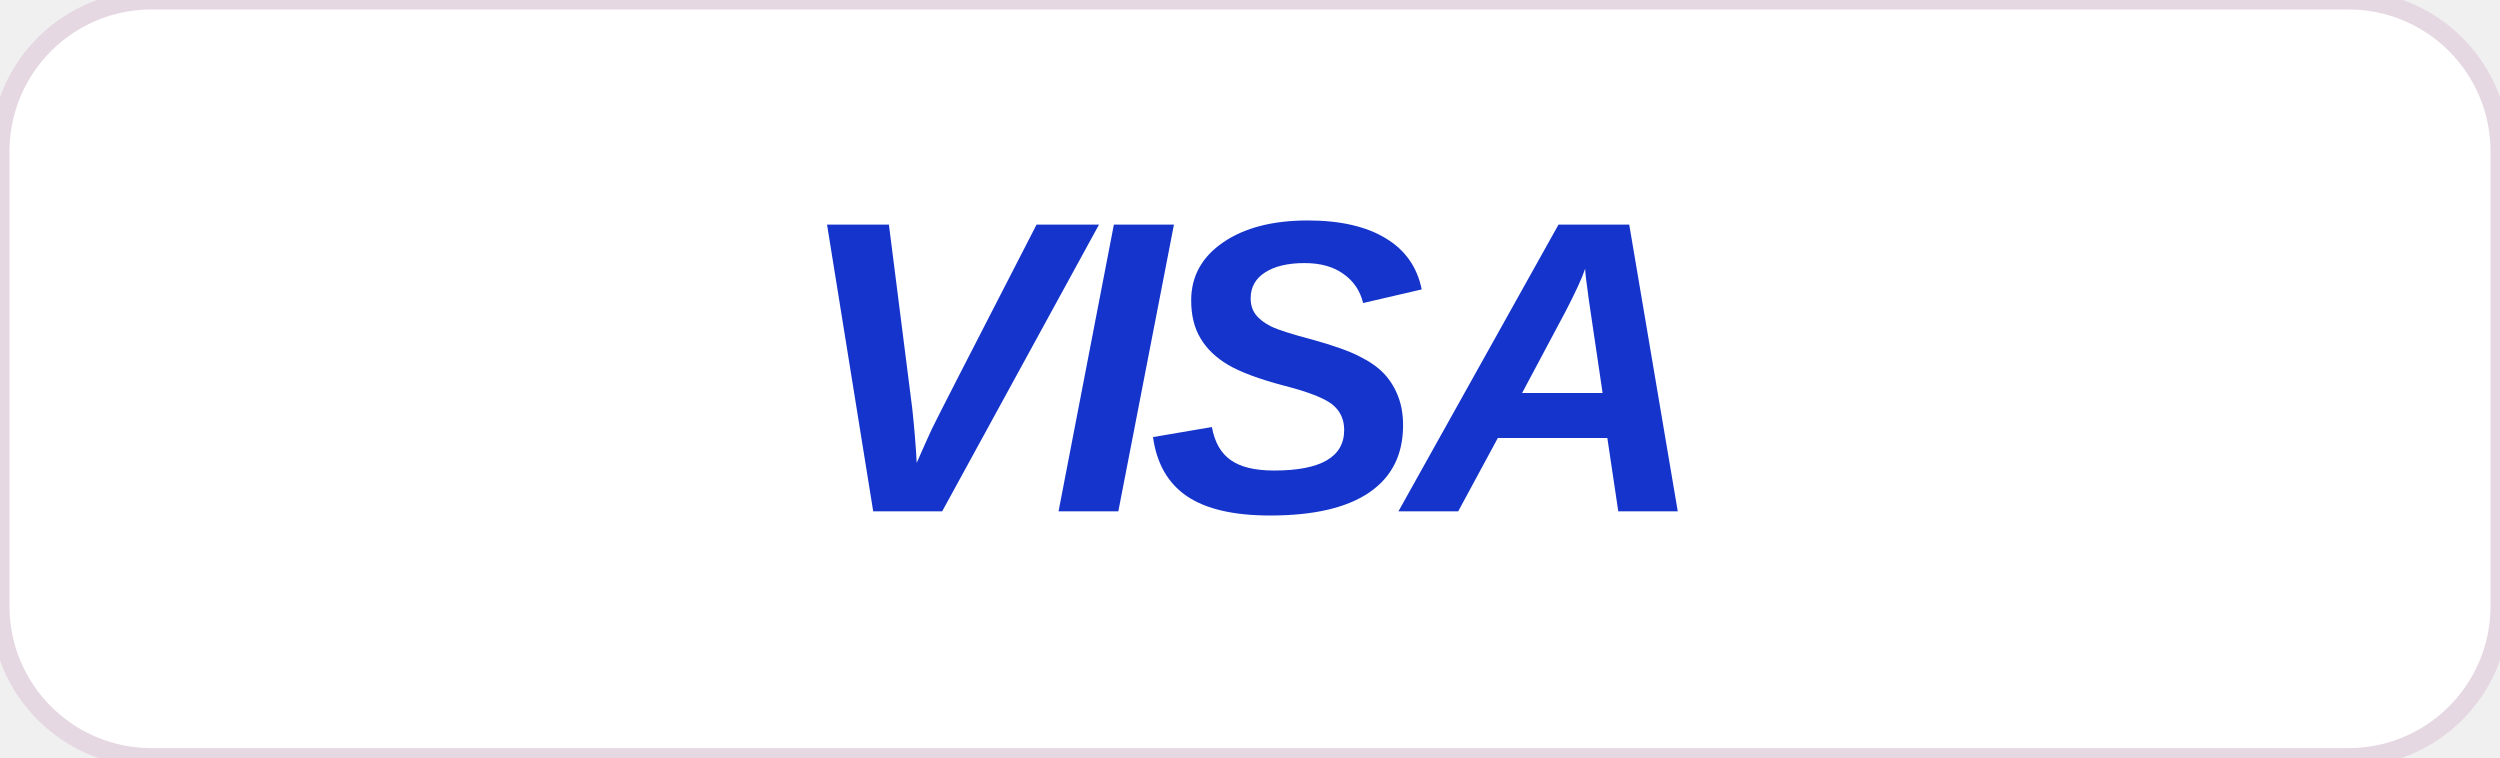
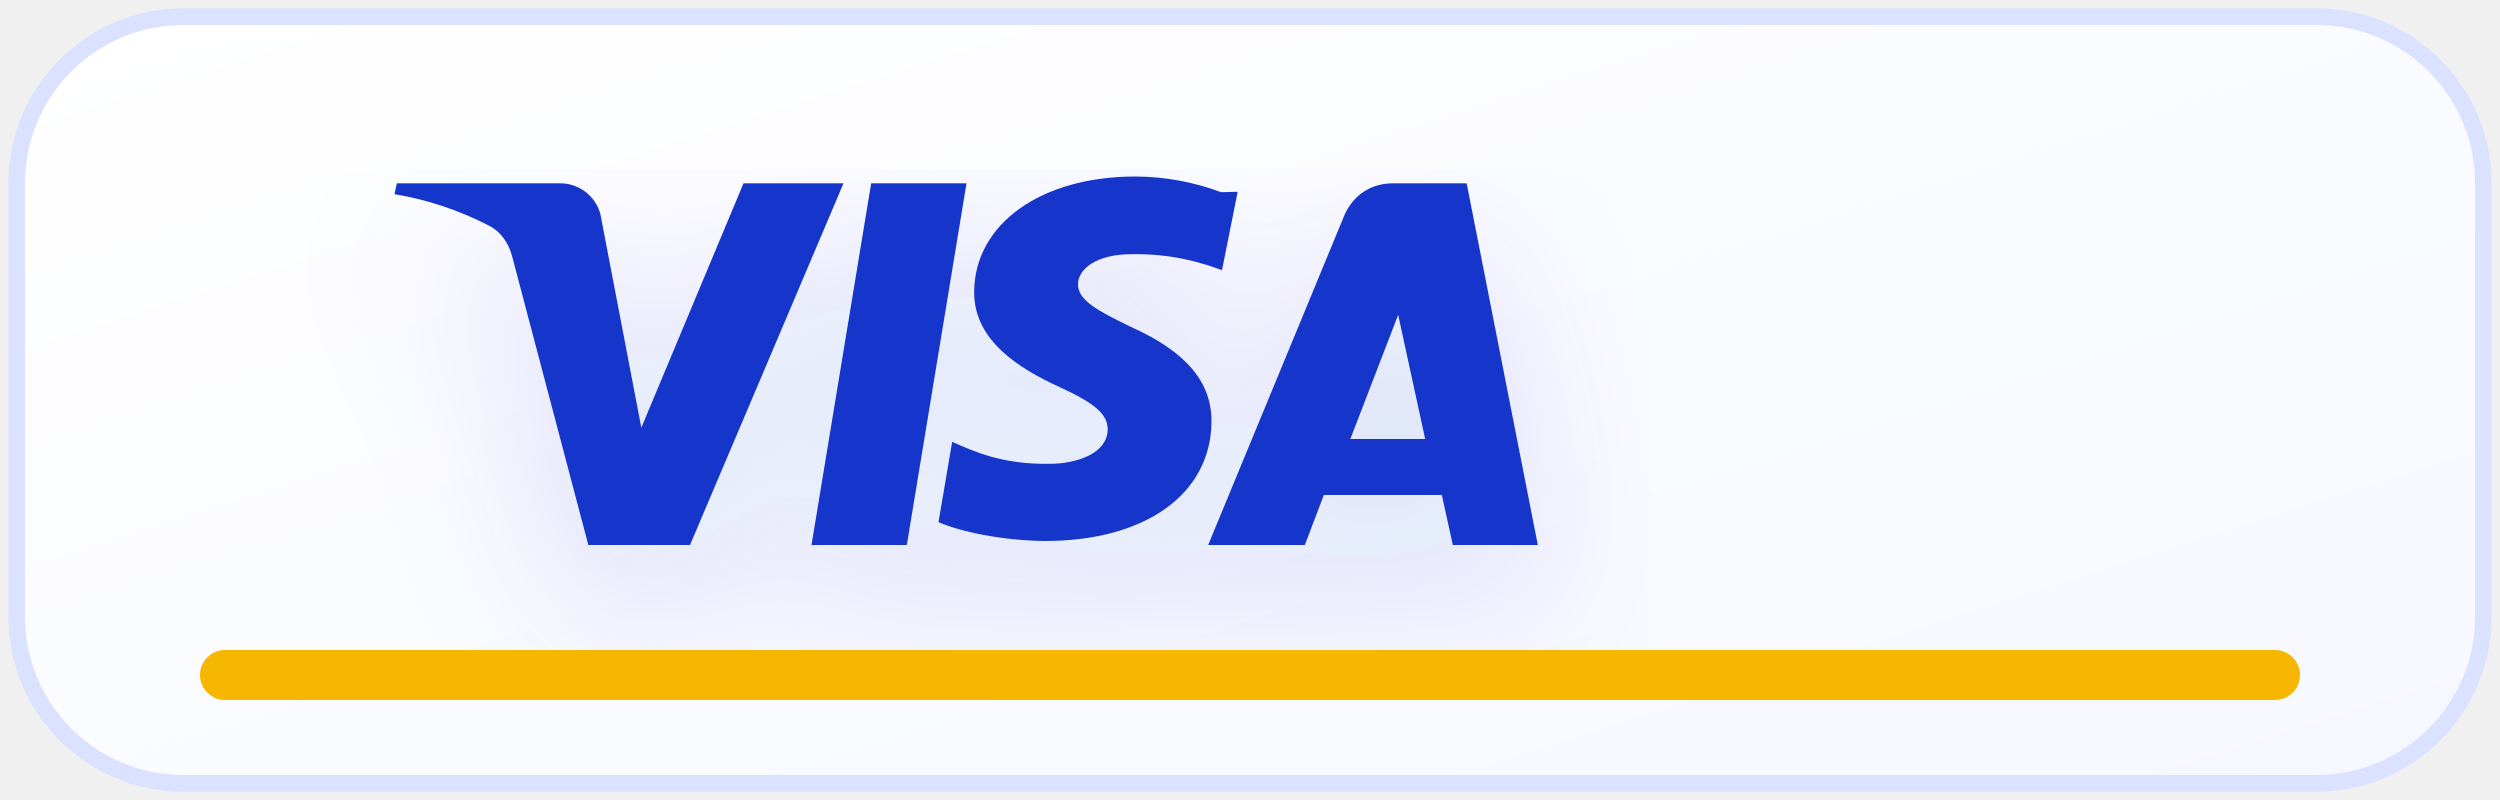
- <svg xmlns="http://www.w3.org/2000/svg" width="132" height="40" viewBox="0 0 132 40" role="img" aria-labelledby="title desc">
-   <rect width="132" height="40" rx="8" fill="#fff" stroke="#e6d8e2" />
-   <text x="66" y="27" fill="#1434CB" font-family="Arial, sans-serif" font-size="22" font-weight="900" font-style="italic" text-anchor="middle" letter-spacing="-1">VISA</text>
+ <svg xmlns="http://www.w3.org/2000/svg" width="150" height="48" viewBox="0 0 150 48" role="img" aria-labelledby="visa-title visa-desc">
+   <defs>
+     <linearGradient id="visa-bg" x1="0" y1="0" x2="1" y2="1">
+       <stop offset="0" stop-color="#ffffff" />
+       <stop offset="1" stop-color="#f6f8ff" />
+     </linearGradient>
+     <filter id="visa-shadow" x="-10%" y="-20%" width="120%" height="160%">
+       <feDropShadow dx="0" dy="4" stdDeviation="5" flood-color="#1434cb" flood-opacity=".14" />
+     </filter>
+   </defs>
+   <rect x="1" y="1" width="148" height="46" rx="10" fill="url(#visa-bg)" stroke="#dbe2ff" />
+   <g filter="url(#visa-shadow)">
+     <path d="M41.4 32.7h-6.1l-4.58-17.35c-.22-.8-.7-1.48-1.4-1.82a19.2 19.2 0 0 0-5.65-1.88l.14-.65h9.82c1.24 0 2.3.95 2.45 2.14l2.4 12.52 6.13-14.66h6l-9.21 21.7zm13.01 0h-5.72l3.58-21.7h5.72l-3.58 21.7zm18.85-21.17a14.82 14.82 0 0 0-5.13-.94c-5.66 0-9.64 2.83-9.68 6.9-.04 3 2.85 4.68 5.03 5.69 2.24 1.02 2.99 1.68 2.98 2.6-.02 1.4-1.78 2.03-3.43 2.05-2.89.05-4.56-.73-5.9-1.32l-.82 4.82c1.34.58 3.82 1.1 6.38 1.13 6.02 0 9.95-2.8 10-7.14.02-2.38-1.5-4.2-4.8-5.69-2-.97-3.22-1.6-3.21-2.58 0-.86 1.03-1.8 3.24-1.8 2.36-.03 4.07.47 5.4.96l.94-4.7zm14.74-.53h-4.42c-1.38 0-2.4.75-2.91 1.9l-8.18 19.8h5.8l1.14-3h7.08l.66 3h5.1l-4.27-21.7zm-6.98 15.34l2.87-7.45 1.62 7.45h-4.49z" fill="#1434cb" />
+   </g>
+   <rect x="12" y="39" width="126" height="3" rx="1.5" fill="#f7b600" />
</svg>
